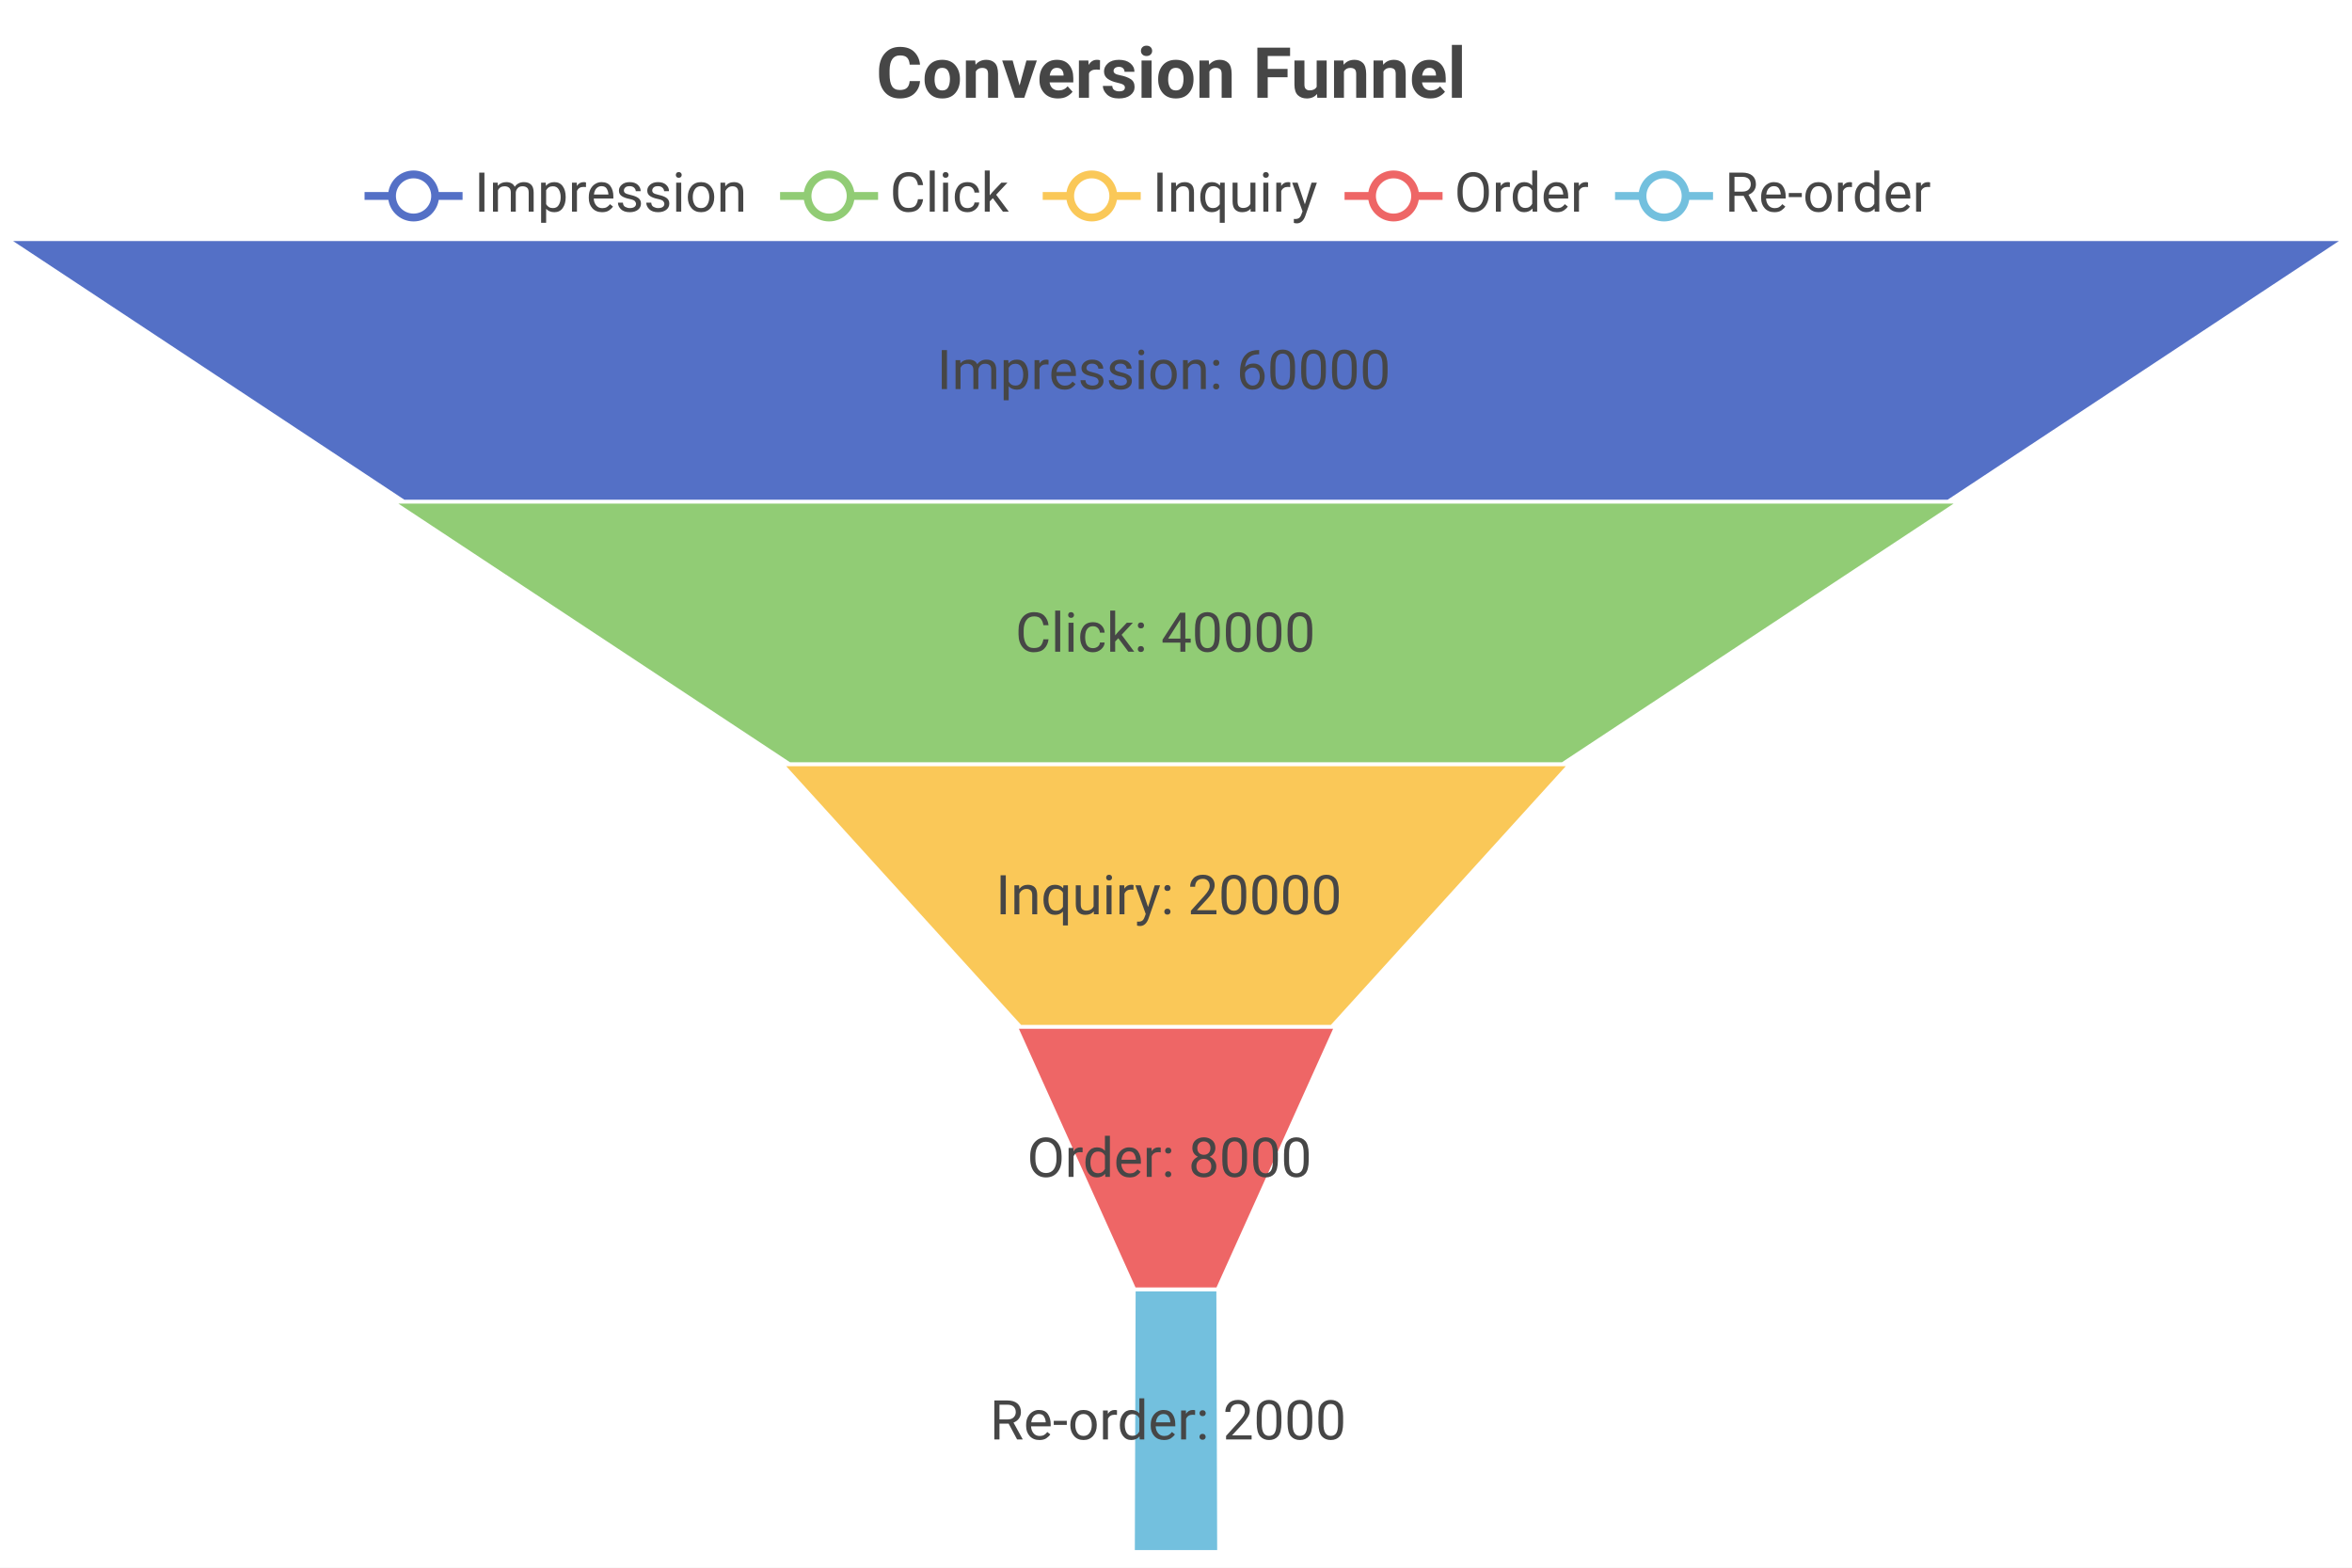
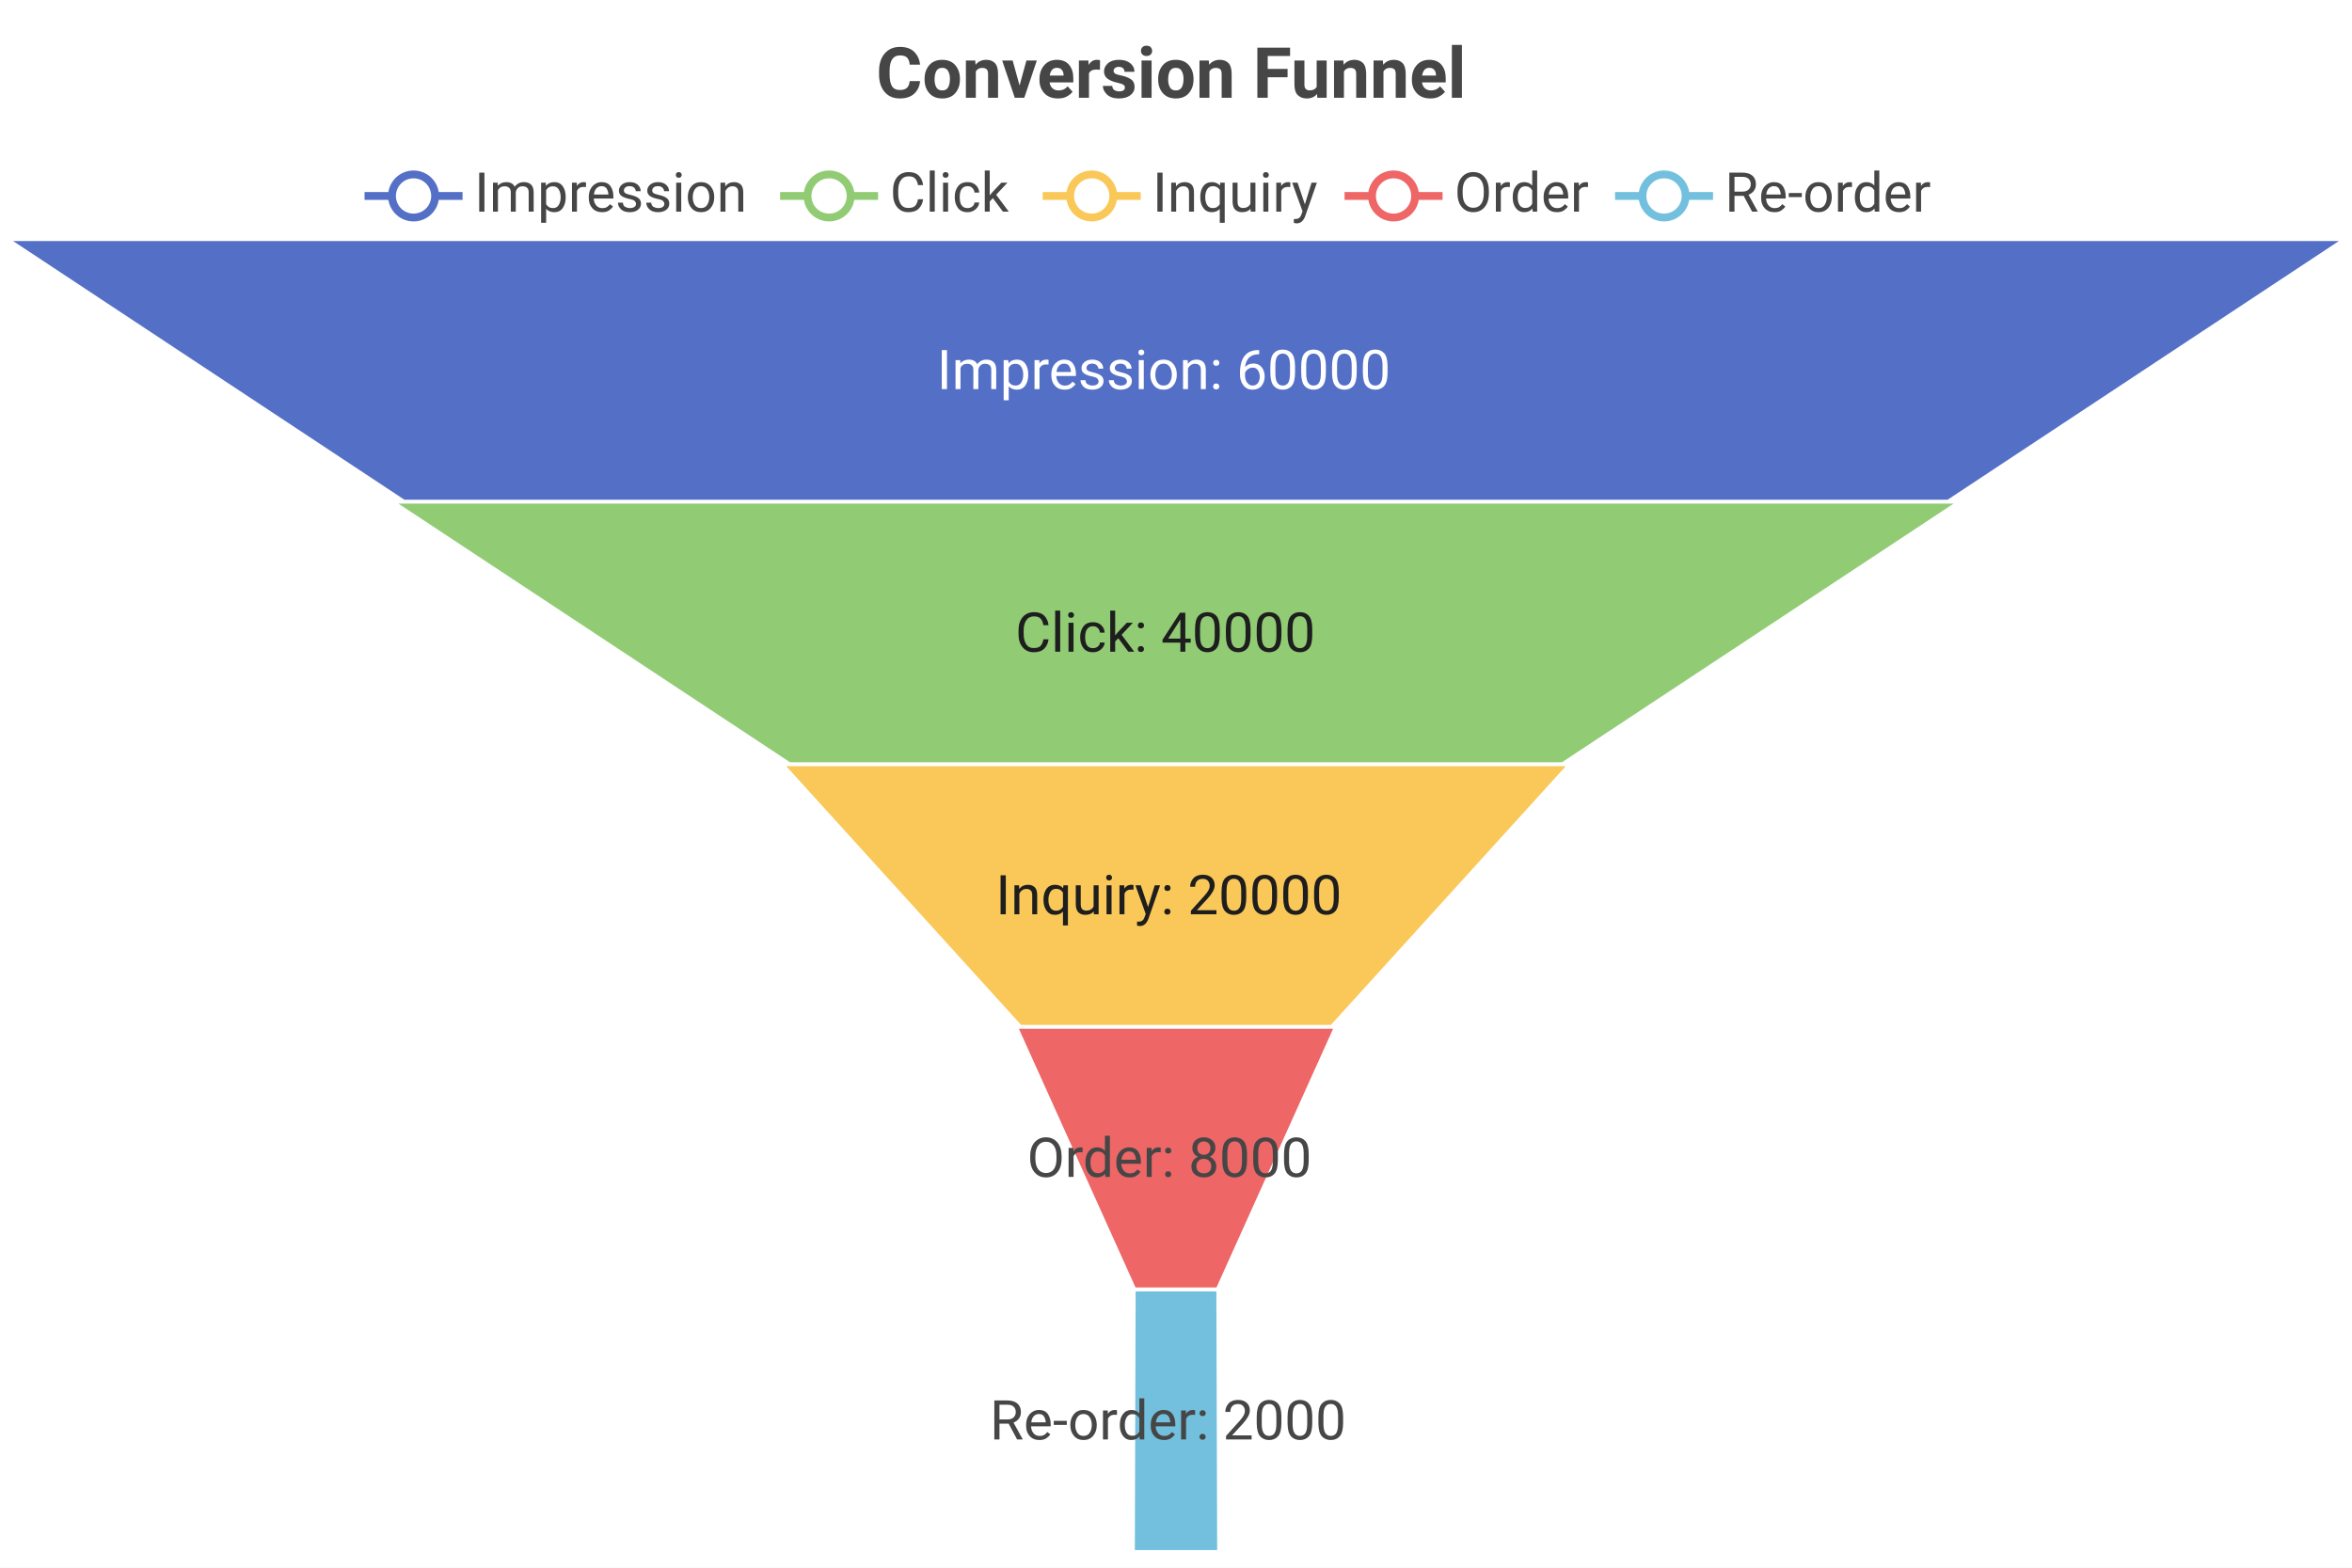
<svg xmlns="http://www.w3.org/2000/svg" width="600" height="400" viewBox="0 0 600 400">
  <rect x="0" y="0" width="600" height="400" fill="#FFFFFF" />
  <text font-size="18" x="223.5" y="5" dy="15" font-weight="bold" dominant-baseline="middle" font-family="Roboto" fill="#464646">
Conversion Funnel
</text>
  <g>
    <line stroke-width="2" x1="93" y1="50" x2="118" y2="50" stroke="#5470C6" />
    <circle cx="105.5" cy="50" r="5.5" stroke-width="2" stroke="#5470C6" fill="#FFFFFF" />
    <text font-size="14" x="121" y="54" font-family="Roboto" fill="#464646">
Impression
</text>
  </g>
  <g>
    <line stroke-width="2" x1="199" y1="50" x2="224" y2="50" stroke="#91CC75" />
    <circle cx="211.5" cy="50" r="5.5" stroke-width="2" stroke="#91CC75" fill="#FFFFFF" />
    <text font-size="14" x="227" y="54" font-family="Roboto" fill="#464646">
Click
</text>
  </g>
  <g>
    <line stroke-width="2" x1="266" y1="50" x2="291" y2="50" stroke="#FAC858" />
    <circle cx="278.5" cy="50" r="5.5" stroke-width="2" stroke="#FAC858" fill="#FFFFFF" />
    <text font-size="14" x="294" y="54" font-family="Roboto" fill="#464646">
Inquiry
</text>
  </g>
  <g>
    <line stroke-width="2" x1="343" y1="50" x2="368" y2="50" stroke="#EE6666" />
    <circle cx="355.5" cy="50" r="5.5" stroke-width="2" stroke="#EE6666" fill="#FFFFFF" />
    <text font-size="14" x="371" y="54" font-family="Roboto" fill="#464646">
Order
</text>
  </g>
  <g>
    <line stroke-width="2" x1="412" y1="50" x2="437" y2="50" stroke="#73C0DE" />
    <circle cx="424.5" cy="50" r="5.5" stroke-width="2" stroke="#73C0DE" fill="#FFFFFF" />
    <text font-size="14" x="440" y="54" font-family="Roboto" fill="#464646">
Re-order
</text>
  </g>
  <polygon points="5,62 595,62 496.7,127 103.3,127" stroke="#5470C6" fill="#5470C6" data-series="Impression" data-value="60000" data-percentage="46.2" />
-   <text font-size="14" x="239" y="94.5" dominant-baseline="central" font-family="Roboto" fill="#464646">
+   <text font-size="14" x="239" y="94.5" dominant-baseline="central" font-family="Roboto" fill="#FFFFFF">
Impression: 60000
</text>
  <polygon points="103.3,129 496.7,129 398.3,194 201.7,194" stroke="#91CC75" fill="#91CC75" data-series="Click" data-value="40000" data-percentage="30.8" />
-   <text font-size="14" x="259" y="161.5" dominant-baseline="central" font-family="Roboto" fill="#464646">
+   <text font-size="14" x="259" y="161.5" dominant-baseline="central" font-family="Roboto" fill="#1E1E1E">
Click: 40000
</text>
  <polygon points="201.7,196 398.3,196 339.3,261 260.7,261" stroke="#FAC858" fill="#FAC858" data-series="Inquiry" data-value="20000" data-percentage="15.4" />
-   <text font-size="14" x="254" y="228.5" dominant-baseline="central" font-family="Roboto" fill="#464646">
+   <text font-size="14" x="254" y="228.5" dominant-baseline="central" font-family="Roboto" fill="#1E1E1E">
Inquiry: 20000
</text>
  <polygon points="260.7,263 339.3,263 310,328 290,328" stroke="#EE6666" fill="#EE6666" data-series="Order" data-value="8000" data-percentage="6.2" />
  <text font-size="14" x="262" y="295.5" dominant-baseline="central" font-family="Roboto" fill="#464646">
Order: 8000
</text>
  <polygon points="290.2,330 309.8,330 310,395 290,395" stroke="#73C0DE" fill="#73C0DE" data-series="Re-order" data-value="2000" data-percentage="1.5" />
  <text font-size="14" x="252.5" y="362.5" dominant-baseline="central" font-family="Roboto" fill="#464646">
Re-order: 2000
</text>
</svg>
